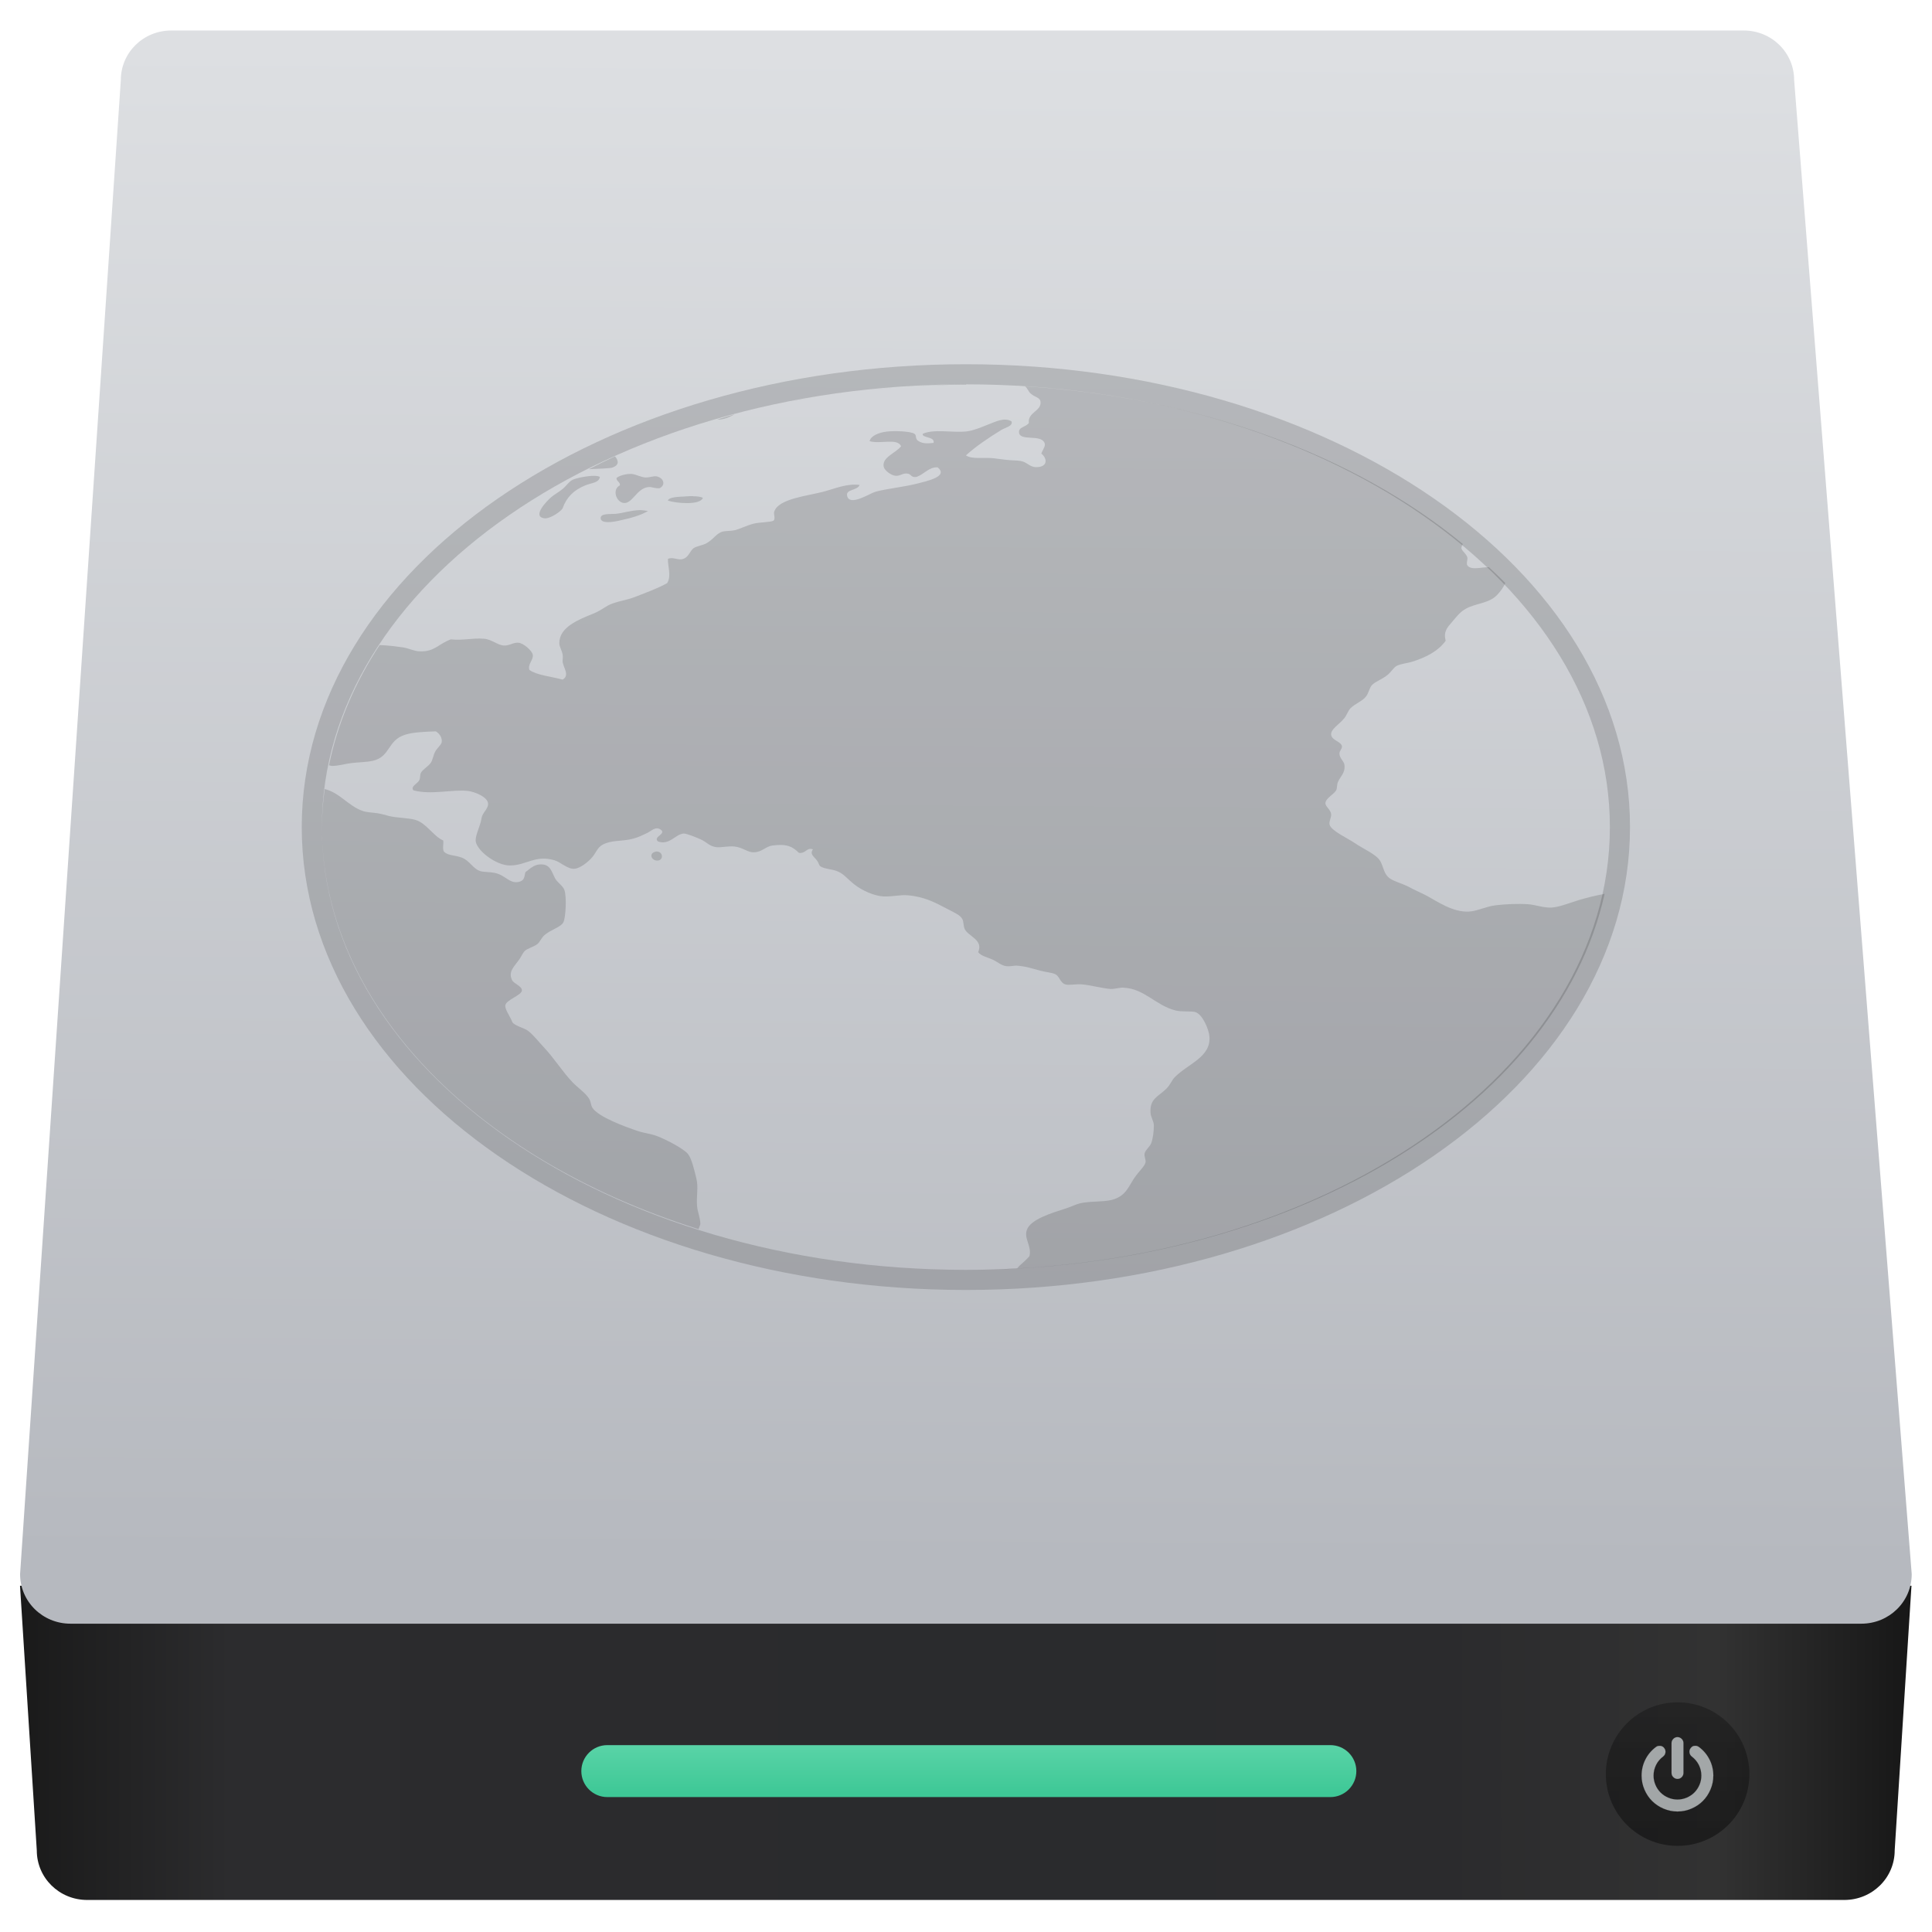
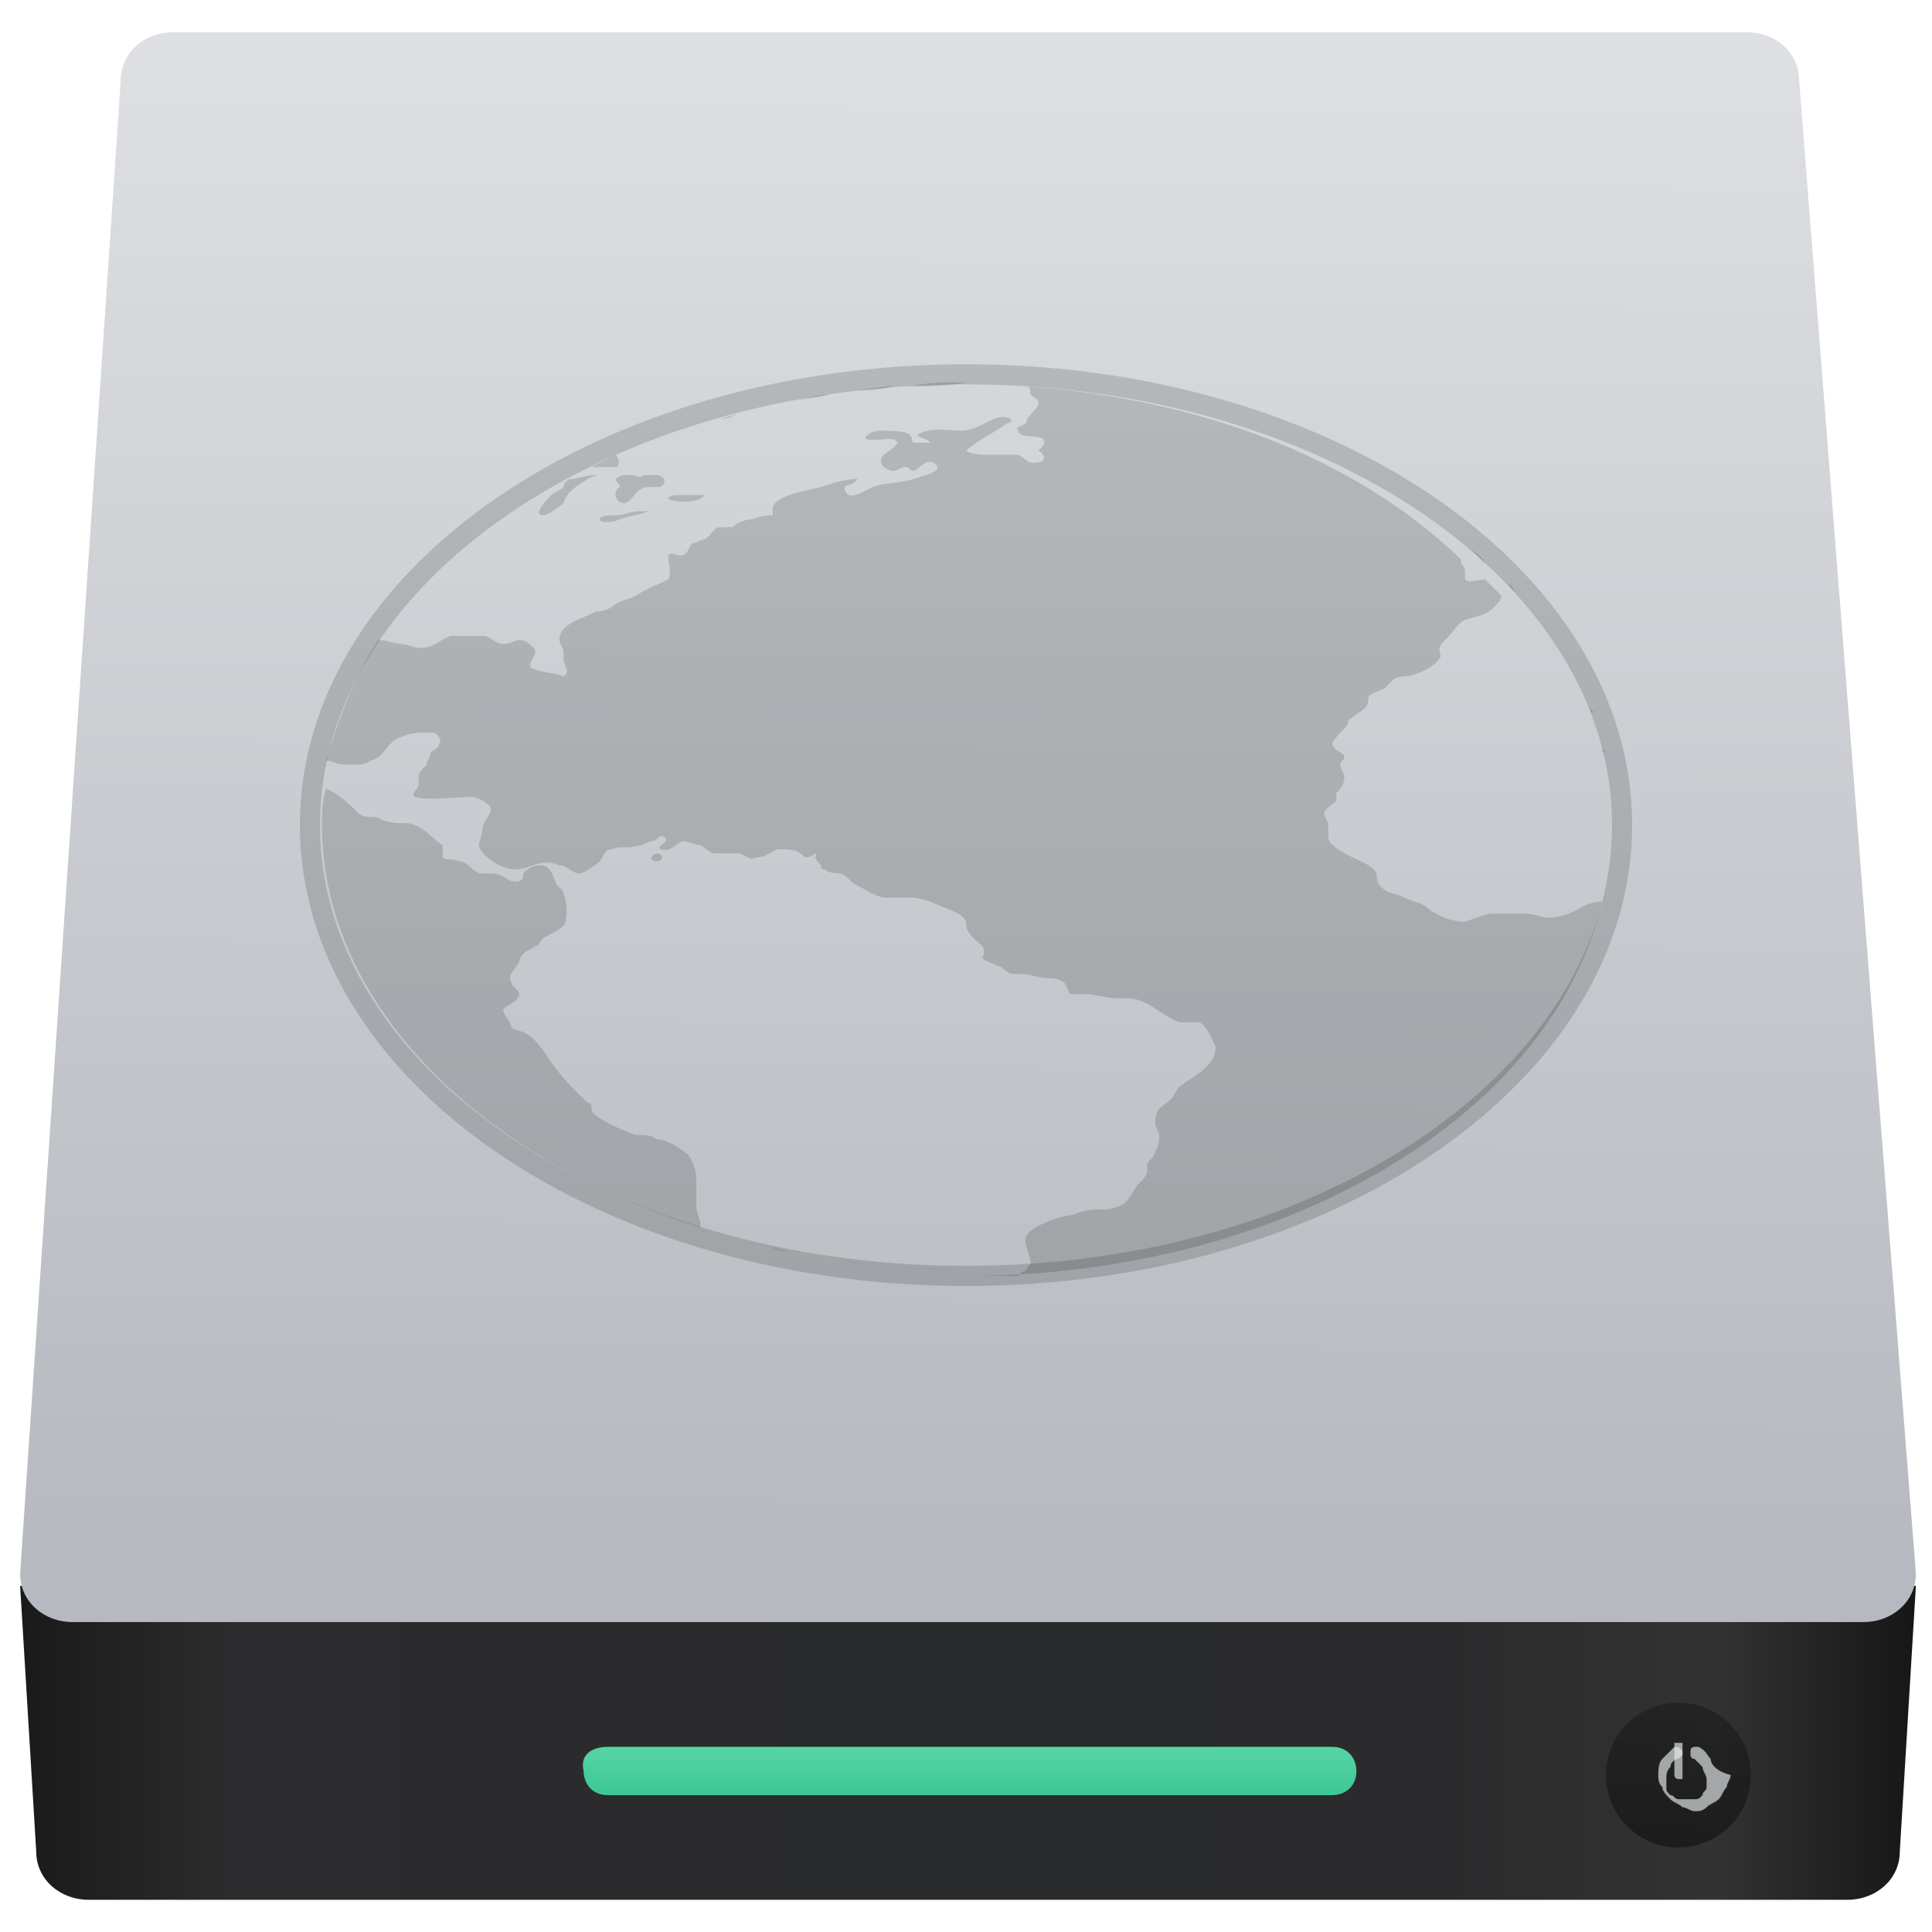
- <svg xmlns="http://www.w3.org/2000/svg" width="48" height="48" version="1.1">
-   <defs>
-     <linearGradient id="d" x1="10.094" x2="122.72" y1="107.36" y2="107.36" gradientTransform="matrix(.41725 0 0 .41031 -3.7143 -.80178)" gradientUnits="userSpaceOnUse">
-       <stop stop-color="#1a1a1a" offset="0" />
-       <stop stop-color="#2c2c2e" offset=".111" />
-       <stop stop-color="#2b2b2d" offset=".29" />
-       <stop stop-color="#2a2b2d" offset=".512" />
-       <stop stop-color="#2b2b2d" offset=".752" />
-       <stop stop-color="#323232" offset=".897" />
-       <stop stop-color="#171717" offset="1" />
+ <svg xmlns="http://www.w3.org/2000/svg" version="1.1" id="Layer_1" x="0px" y="0px" viewBox="0 0 48 48" style="enable-background:new 0 0 48 48;" xml:space="preserve">
+   <style type="text/css">
+ 	.st0{fill:url(#SVGID_1_);}
+ 	.st1{fill:url(#SVGID_2_);}
+ 	.st2{fill:url(#SVGID_3_);}
+ 	.st3{opacity:0.452;fill:url(#SVGID_4_);enable-background:new    ;}
+ 	
+ 		.st4{opacity:0.15;fill:none;stroke:#000000;stroke-width:0.5;stroke-linecap:round;stroke-linejoin:round;enable-background:new    ;}
+ 	.st5{opacity:0.668;fill:#E3E8EA;stroke:#909296;stroke-width:2.237600e-03;enable-background:new    ;}
+ 	.st6{opacity:0.15;enable-background:new    ;}
+ </style>
+   <g>
+     <linearGradient id="SVGID_1_" gradientUnits="userSpaceOnUse" x1="282.44" y1="-524.57" x2="395.066" y2="-524.57" gradientTransform="matrix(0.4173 0 0 -0.4103 -117.3505 -171.9355)">
+       <stop offset="0" style="stop-color:#1A1A1A" />
+       <stop offset="0.111" style="stop-color:#2C2C2E" />
+       <stop offset="0.29" style="stop-color:#2B2B2D" />
+       <stop offset="0.512" style="stop-color:#2A2B2D" />
+       <stop offset="0.752" style="stop-color:#2B2B2D" />
+       <stop offset="0.897" style="stop-color:#323232" />
+       <stop offset="1" style="stop-color:#171717" />
    </linearGradient>
-     <linearGradient id="a" x1="449.43" x2="449.55" y1="540.75" y2="518.41" gradientTransform="matrix(1.6796 0 0 1.6796 -731.65 -869.47)" gradientUnits="userSpaceOnUse">
-       <stop stop-color="#b6b9bf" offset="0" />
-       <stop stop-color="#dddfe2" offset="1" />
+     <path class="st0" d="M0.5,39.4L0.9,46c0,0.7,0.6,1.2,1.3,1.2h43.7c0.7,0,1.3-0.5,1.3-1.2l0.4-6.6H0.5z" />
+     <linearGradient id="SVGID_2_" gradientUnits="userSpaceOnUse" x1="370.997" y1="-359.251" x2="371.117" y2="-336.911" gradientTransform="matrix(1.6796 0 0 -1.6796 -599.1281 -564.62)">
+       <stop offset="0" style="stop-color:#B6B9BF" />
+       <stop offset="1" style="stop-color:#DDDFE2" />
    </linearGradient>
-     <linearGradient id="c" x1="451.02" x2="451.02" y1="544.15" y2="543.09" gradientTransform="matrix(.84888 0 0 1.6796 -357.98 -869.39)" gradientUnits="userSpaceOnUse">
-       <stop stop-color="#3ec896" offset="0" />
-       <stop stop-color="#66d9af" offset="1" />
+     <path class="st1" d="M4.3,0.8h39.1c0.7,0,1.3,0.5,1.3,1.2l2.9,37.1c0,0.7-0.6,1.2-1.3,1.2H1.8c-0.7,0-1.3-0.5-1.3-1.2L3,2   C3,1.3,3.6,0.8,4.3,0.8L4.3,0.8z" />
+     <linearGradient id="SVGID_3_" gradientUnits="userSpaceOnUse" x1="484.779" y1="-362.649" x2="484.779" y2="-361.589" gradientTransform="matrix(0.8489 0 0 -1.6796 -387.4484 -564.54)">
+       <stop offset="0" style="stop-color:#3EC896" />
+       <stop offset="1" style="stop-color:#66D9AF" />
    </linearGradient>
-     <linearGradient id="b" x1="467.17" x2="467.17" y1="546.85" y2="544.72" gradientTransform="matrix(1.6796 0 0 1.6796 -742.87 -872.84)" gradientUnits="userSpaceOnUse">
-       <stop stop-color="#040404" offset="0" />
-       <stop stop-color="#121212" stop-opacity=".908" offset="1" />
+     <path class="st2" d="M15.1,43.4h18c0.4,0,0.6,0.3,0.6,0.6v0c0,0.4-0.3,0.6-0.6,0.6h-18c-0.4,0-0.6-0.3-0.6-0.6v0   C14.4,43.6,14.7,43.4,15.1,43.4z" />
+     <linearGradient id="SVGID_4_" gradientUnits="userSpaceOnUse" x1="388.204" y1="-365.348" x2="388.204" y2="-363.218" gradientTransform="matrix(1.6796 0 0 -1.6796 -610.348 -567.9901)">
+       <stop offset="0" style="stop-color:#040404" />
+       <stop offset="1" style="stop-color:#121212;stop-opacity:0.908" />
    </linearGradient>
-   </defs>
-   <g stroke-width="1.581">
-     <path d="m0.497 39.397 0.417 6.576c0 0.682 0.558 1.231 1.252 1.231h43.655c0.693 0 1.252-0.549 1.252-1.231l0.417-6.576z" fill="url(#d)" />
-     <path d="m4.256 0.758h39.067c0.693 0 1.252 0.549 1.252 1.231l2.921 37.12c0 0.682-0.558 1.231-1.252 1.231h-44.493c-0.693 0-1.252-0.549-1.252-1.231l2.503-37.12c0-0.682 0.558-1.231 1.252-1.231z" fill="url(#a)" />
-     <rect x="14.443" y="43.357" width="19.255" height="1.291" ry=".646" fill="url(#c)" />
-     <circle cx="41.68" cy="44.077" r="1.783" fill="url(#b)" opacity=".452" />
+     <circle class="st3" cx="41.7" cy="44.1" r="1.8" />
  </g>
-   <ellipse cx="23.997" cy="20.549" rx="16.25" ry="11.25" fill="none" opacity=".15" stroke="#000" stroke-linecap="round" stroke-linejoin="round" stroke-width=".5" style="paint-order:normal" />
-   <path d="m41.677 44.197c0.04 0 0.075-0.014 0.104-0.044 0.029-0.029 0.044-0.065 0.044-0.104v-0.743c0-0.041-0.015-0.074-0.044-0.104-0.029-0.029-0.064-0.044-0.104-0.044s-0.075 0.014-0.104 0.044c-0.029 0.029-0.044 0.064-0.044 0.104v0.743c0 0.04 0.015 0.076 0.044 0.104s0.064 0.044 0.104 0.044z" fill="#e3e8ea" opacity=".668" stroke="#909296" stroke-width=".002" />
-   <path d="m42.473 43.717c-0.062-0.125-0.15-0.229-0.263-0.313-0.033-0.025-0.069-0.035-0.11-0.029-0.041 0-0.073 0.025-0.097 0.058-0.025 0.032-0.034 0.07-0.028 0.109 0.006 0.041 0.025 0.073 0.057 0.098 0.076 0.058 0.134 0.127 0.176 0.21 0.041 0.083 0.062 0.171 0.062 0.265 0 0.08-0.016 0.157-0.047 0.23-0.031 0.073-0.074 0.136-0.127 0.19-0.053 0.053-0.117 0.096-0.19 0.127-0.073 0.031-0.15 0.047-0.23 0.047s-0.157-0.016-0.23-0.047c-0.073-0.031-0.136-0.073-0.19-0.127-0.053-0.053-0.096-0.116-0.127-0.19-0.031-0.073-0.047-0.15-0.047-0.23 0-0.094 0.021-0.182 0.062-0.265 0.041-0.083 0.1-0.153 0.176-0.21 0.032-0.025 0.052-0.058 0.057-0.098 0.006-0.041-0.004-0.077-0.028-0.109-0.024-0.034-0.056-0.053-0.097-0.058-0.041 0-0.078 0-0.111 0.029-0.113 0.084-0.201 0.189-0.263 0.313s-0.093 0.257-0.093 0.398c0 0.121 0.024 0.236 0.071 0.346 0.047 0.11 0.111 0.205 0.19 0.284 0.08 0.079 0.174 0.143 0.284 0.19 0.11 0.047 0.225 0.071 0.346 0.071s0.236-0.024 0.346-0.071 0.205-0.11 0.284-0.19c0.08-0.079 0.143-0.174 0.19-0.284 0.047-0.11 0.071-0.225 0.071-0.346 0-0.141-0.031-0.273-0.093-0.398z" fill="#e3e8ea" opacity=".668" stroke="#909296" stroke-width=".002" />
-   <path d="m24.004 9.549a16.037 11 0 0 0-1.423 0.055c0.468-0.029 0.942-0.047 1.421-0.047l2e-3 -0.008zm1.462 0.049c0.059 0.041 0.085 0.131 0.137 0.176 0.104 0.096 0.231 0.097 0.247 0.199 0.038 0.243-0.322 0.263-0.288 0.535-0.074 0.105-0.259 0.098-0.245 0.238 0.024 0.213 0.49 0.053 0.617 0.227 0.068 0.093-0.012 0.162-0.063 0.295 0.16 0.13 0.157 0.338-0.125 0.338-0.171 0-0.218-0.124-0.392-0.154-0.096-0.016-0.225-0.012-0.348-0.027-0.105-0.011-0.231-0.029-0.331-0.041-0.254-0.022-0.527 0.03-0.677-0.07 0.245-0.223 0.57-0.443 0.885-0.635 0.094-0.057 0.293-0.095 0.247-0.211-0.175-0.105-0.391 0.007-0.556 0.07-0.174 0.066-0.379 0.162-0.576 0.182-0.341 0.034-0.793-0.068-1.071 0.057-0.039 0.106 0.315 0.066 0.266 0.227-0.136 0.014-0.265 0.023-0.37-0.043-0.099-0.059-0.042-0.146-0.104-0.184-0.106-0.066-0.504-0.076-0.681-0.055-0.216 0.024-0.407 0.111-0.433 0.238 0.26 0.082 0.689-0.086 0.783 0.127-0.142 0.176-0.478 0.272-0.433 0.508 0.018 0.09 0.176 0.213 0.29 0.225 0.114 0.014 0.177-0.067 0.288-0.055 0.117 0.008 0.09 0.102 0.227 0.086 0.198-0.058 0.309-0.252 0.536-0.24 0.273 0.226-0.247 0.338-0.536 0.41-0.33 0.082-0.761 0.125-1.012 0.197-0.132 0.037-0.629 0.366-0.699 0.111-0.05-0.184 0.247-0.13 0.309-0.281-0.319-0.042-0.618 0.094-0.908 0.17-0.414 0.107-1.114 0.176-1.214 0.494-0.022 0.064 0.04 0.183-0.022 0.225-0.049 0.035-0.346 0.039-0.476 0.07-0.199 0.047-0.371 0.145-0.493 0.168-0.093 0.018-0.229 0.016-0.288 0.031-0.164 0.044-0.225 0.194-0.413 0.295-0.077 0.042-0.245 0.074-0.307 0.115-0.107 0.073-0.123 0.254-0.311 0.281-0.12 0.007-0.218-0.06-0.331-0.014-0.01 0.18 0.093 0.424-0.02 0.605-0.244 0.136-0.512 0.231-0.824 0.352-0.173 0.066-0.328 0.082-0.536 0.154-0.148 0.051-0.282 0.173-0.452 0.242-0.393 0.158-0.871 0.345-0.867 0.746 9.72e-4 0.087 0.066 0.179 0.082 0.281 0.013 0.06-0.003 0.119 0 0.184 0.024 0.147 0.181 0.336 0 0.438-0.277-0.078-0.63-0.105-0.824-0.24-0.053-0.139 0.108-0.254 0.082-0.381-0.02-0.102-0.229-0.282-0.35-0.295-0.125-0.016-0.24 0.08-0.37 0.068-0.154-0.008-0.296-0.152-0.493-0.168-0.29-0.023-0.503 0.047-0.824 0.016-0.311 0.114-0.402 0.316-0.783 0.297-0.134-6e-3 -0.26-0.077-0.415-0.1-0.161-0.022-0.396-0.052-0.57-0.055a16.037 11 0 0 0-1.257 2.986c0.026 0.007 0.054 0.015 0.074 0.016 0.151 0.002 0.329-0.052 0.476-0.07 0.17-0.022 0.382-0.022 0.536-0.057 0.445-0.098 0.359-0.51 0.805-0.648 0.195-0.06 0.419-0.071 0.762-0.084 0.109 0.063 0.161 0.173 0.147 0.268-0.012 0.072-0.11 0.138-0.164 0.24-0.046 0.09-0.058 0.196-0.104 0.268-0.061 0.095-0.2 0.164-0.249 0.254-0.028 0.058-0.012 0.13-0.039 0.182-0.047 0.093-0.229 0.158-0.145 0.254 0.441 0.121 0.976-0.032 1.361 0.016 0.162 0.02 0.497 0.153 0.493 0.324-0.002 0.128-0.142 0.213-0.164 0.354-0.024 0.176-0.142 0.392-0.145 0.535-0.018 0.234 0.502 0.649 0.865 0.637 0.392-0.004 0.621-0.269 1.092-0.129 0.157 0.046 0.323 0.223 0.495 0.211 0.143-0.007 0.357-0.178 0.452-0.297 0.116-0.144 0.126-0.265 0.331-0.338 0.221-0.078 0.396-0.041 0.679-0.113 0.126-0.032 0.234-0.088 0.348-0.141 0.1-0.047 0.206-0.171 0.331-0.086 0.164 0.113-0.201 0.177-0.063 0.297 0.286 0.104 0.433-0.185 0.64-0.197 0.066-0.002 0.295 0.089 0.413 0.141 0.161 0.072 0.216 0.172 0.392 0.197 0.113 0.016 0.294-0.031 0.452-0.016 0.21 0.02 0.334 0.155 0.493 0.143 0.194-0.004 0.288-0.146 0.454-0.168 0.364-0.046 0.498 0.028 0.658 0.184 0.18 0.02 0.184-0.145 0.348-0.088-0.091 0.123 0.032 0.181 0.104 0.283 0.047 0.066 0.04 0.112 0.084 0.141 0.098 0.065 0.289 0.063 0.433 0.127 0.152 0.065 0.237 0.187 0.411 0.324 0.179 0.14 0.481 0.283 0.72 0.295 0.226 0.008 0.412-0.045 0.599-0.029 0.426 0.036 0.69 0.183 0.989 0.34 0.166 0.088 0.318 0.148 0.372 0.254 0.038 0.073 0.019 0.171 0.063 0.254 0.091 0.175 0.464 0.261 0.329 0.564 0.062 0.089 0.201 0.119 0.35 0.182 0.119 0.049 0.221 0.152 0.35 0.168 0.084 0.01 0.175-0.014 0.247-0.014 0.234 0.012 0.394 0.073 0.597 0.125 0.126 0.035 0.289 0.047 0.372 0.088 0.105 0.048 0.118 0.209 0.247 0.252 0.084 0.03 0.271-0.012 0.411 0 0.221 0.018 0.523 0.103 0.722 0.115 0.121 0.001 0.221-0.043 0.329-0.031 0.505 0.026 0.789 0.44 1.276 0.564 0.151 0.041 0.391 0.01 0.495 0.041 0.182 0.054 0.338 0.438 0.35 0.607 0.042 0.513-0.533 0.675-0.865 1.014-0.069 0.071-0.106 0.185-0.206 0.283-0.198 0.199-0.418 0.24-0.392 0.605 0.006 0.101 0.082 0.198 0.082 0.311 0 0.136-0.02 0.314-0.065 0.436-0.035 0.094-0.146 0.169-0.164 0.254-0.017 0.086 0.037 0.153 0.022 0.227-0.018 0.081-0.135 0.195-0.225 0.311-0.19 0.241-0.231 0.522-0.617 0.619-0.227 0.056-0.537 0.026-0.785 0.084-0.1 0.024-0.227 0.087-0.35 0.127-0.359 0.114-0.869 0.27-0.967 0.523-0.088 0.225 0.122 0.405 0.061 0.662-0.064 0.077-0.15 0.151-0.247 0.238-0.023 0.022-0.04 0.045-0.059 0.066-0.414 0.024-0.832 0.039-1.255 0.039a16.037 11 0 0 0 0.016 0 16.037 11 0 0 0 15.834-9.344c-0.244 0.045-0.468 0.105-0.65 0.158-0.235 0.072-0.473 0.172-0.679 0.184-0.196 6e-3 -0.387-0.071-0.576-0.084-0.246-0.017-0.563-0.003-0.807 0.027-0.237 0.029-0.449 0.144-0.658 0.156-0.4 0.021-0.779-0.248-1.03-0.383-0.153-0.082-0.311-0.147-0.454-0.225-0.154-0.083-0.354-0.132-0.474-0.211-0.163-0.108-0.162-0.295-0.247-0.438-0.1-0.168-0.405-0.29-0.638-0.449-0.174-0.119-0.575-0.298-0.619-0.451-0.023-0.078 0.043-0.171 0.039-0.256-0.011-0.124-0.145-0.192-0.143-0.281 0.004-0.124 0.217-0.22 0.268-0.324 0.027-0.053 0.014-0.129 0.041-0.197 0.058-0.143 0.193-0.228 0.162-0.438-0.012-0.083-0.12-0.16-0.123-0.268-4e-3 -0.074 0.066-0.115 0.063-0.184-0.016-0.12-0.244-0.143-0.268-0.281-0.024-0.143 0.198-0.259 0.329-0.422 0.058-0.073 0.094-0.185 0.147-0.24 0.116-0.12 0.301-0.178 0.39-0.297 0.066-0.087 0.086-0.216 0.145-0.281 0.076-0.084 0.228-0.13 0.372-0.24 0.117-0.09 0.165-0.198 0.247-0.24 0.103-0.052 0.257-0.063 0.37-0.098 0.381-0.119 0.66-0.273 0.844-0.523-0.056-0.227 0.03-0.32 0.166-0.477 0.126-0.145 0.218-0.283 0.433-0.367 0.258-0.1 0.502-0.11 0.681-0.297 0.076-0.079 0.168-0.201 0.2-0.297a16.037 11 0 0 0-0.405-0.391c-0.185-0.005-0.438 0.085-0.536-0.045-0.033-0.045 0.013-0.148 0-0.197-0.024-0.092-0.134-0.158-0.147-0.227-0.002-0.034 0.014-0.071 0.035-0.107a16.037 11 0 0 0-10.88-3.918zm-3.285 0.039a16.037 11 0 0 0-1.065 0.102c0.35-0.044 0.707-0.073 1.065-0.102zm-1.603 0.186a16.037 11 0 0 0-0.951 0.154c0.312-0.061 0.632-0.106 0.951-0.154zm-2.328 0.469a16.037 11 0 0 0-0.427 0.129c0.003 4.23e-4 0.005 2e-3 0.008 2e-3 0.13 0.008 0.291-0.053 0.419-0.131zm-2.97 1.045a16.037 11 0 0 0-0.65 0.32c0.189-0.005 0.532-0.025 0.564-0.035 0.2-0.059 0.176-0.175 0.086-0.285zm0.429 0.438c-0.164-0.01-0.332 0.048-0.392 0.1-7e-3 0.084 0.097 0.098 0.084 0.184-0.201 0.098-0.093 0.425 0.104 0.438 0.209 0.012 0.317-0.361 0.597-0.395 0.102-0.012 0.153 0.039 0.288 0.027 0.163-0.087 0.09-0.264-0.082-0.295-0.068-0.011-0.159 0.029-0.268 0.029-0.116-6e-3 -0.233-0.074-0.329-0.086h-2e-3v-2e-3zm-0.928 0.047c-0.172-0.005-0.455 0.052-0.554 0.098-0.091 0.043-0.153 0.149-0.247 0.227-0.097 0.08-0.207 0.138-0.29 0.209-0.074 0.063-0.493 0.476-0.166 0.521 0.139 0.02 0.429-0.178 0.456-0.254 0.093-0.258 0.263-0.441 0.556-0.562 0.17-0.07 0.341-0.061 0.368-0.211-0.022-0.016-0.066-0.027-0.123-0.027zm2.439 0.504c-0.104-0.004-0.222 0.014-0.317 0.014-0.135 0.008-0.297 0.029-0.309 0.098 0.214 0.069 0.802 0.118 0.869-0.068-0.043-0.028-0.138-0.041-0.243-0.041zm-1.333 0.346v2e-3c-0.211 0.005-0.409 0.075-0.589 0.092-0.143 0.012-0.404-0.02-0.372 0.127 0.027 0.119 0.298 0.078 0.454 0.043 0.326-0.071 0.531-0.132 0.72-0.24-0.073-0.011-0.144-0.023-0.213-0.023zm20.569 0.932c0.142 0.121 0.279 0.245 0.413 0.371a16.037 11 0 0 0-0.413-0.371zm1.002 0.938c0.072 0.075 0.138 0.154 0.208 0.23a16.037 11 0 0 0-0.208-0.23zm0.754 0.881c0.062 0.081 0.125 0.16 0.184 0.242a16.037 11 0 0 0-0.184-0.242zm1.239 2.115c0.026 0.062 0.048 0.125 0.072 0.188a16.037 11 0 0 0-0.072-0.188zm0.339 0.996c0.02 0.075 0.045 0.149 0.063 0.225a16.037 11 0 0 0-0.063-0.225zm-31.724 1.072a16.037 11 0 0 0-0.069 0.945 16.037 11 0 0 0 9.362 9.988c0.003-0.052 0.042-0.09 0.041-0.141-0.003-0.145-0.07-0.291-0.082-0.436-0.02-0.268 0.042-0.458-0.022-0.705-0.048-0.187-0.109-0.473-0.208-0.592-0.11-0.131-0.543-0.355-0.762-0.439-0.144-0.056-0.319-0.073-0.476-0.125-0.336-0.113-0.984-0.351-1.131-0.578-0.042-0.066-0.037-0.151-0.082-0.225-0.09-0.145-0.279-0.271-0.413-0.41-0.254-0.266-0.457-0.6-0.718-0.875-0.132-0.139-0.249-0.298-0.394-0.408-0.085-0.065-0.356-0.126-0.39-0.225-0.047-0.13-0.189-0.311-0.166-0.41 0.03-0.135 0.412-0.245 0.411-0.367-5.56e-4 -0.104-0.201-0.163-0.245-0.252-0.104-0.215 0.06-0.342 0.184-0.521 0.042-0.059 0.083-0.154 0.125-0.197 0.075-0.078 0.226-0.1 0.327-0.184 0.056-0.047 0.091-0.144 0.164-0.211 0.157-0.142 0.411-0.198 0.476-0.326 0.055-0.105 0.087-0.628 0.023-0.803-0.036-0.102-0.174-0.185-0.227-0.281-0.093-0.17-0.116-0.364-0.372-0.352-0.158 0.002-0.269 0.12-0.37 0.195-0.025 0.1-0.013 0.209-0.166 0.24-0.234 0.047-0.324-0.169-0.597-0.225-0.109-0.023-0.28-0.019-0.348-0.041-0.199-0.061-0.263-0.262-0.474-0.34-0.176-0.064-0.328-0.043-0.435-0.143-0.047-0.068-0.007-0.19-0.02-0.281-0.226-0.09-0.419-0.427-0.681-0.508-0.174-0.054-0.442-0.048-0.66-0.098-0.103-0.025-0.183-0.054-0.29-0.07-0.132-0.019-0.267-0.021-0.37-0.057-0.352-0.119-0.572-0.458-0.948-0.545zm8.267 1.549c-0.02 0-0.043-2.82e-4 -0.069 0.012-0.15 0.047-0.072 0.228 0.082 0.213 0.143-0.016 0.126-0.211-0.014-0.223v-2e-3zm23.664 0.406c-0.011 0.081-0.026 0.16-0.039 0.24a16.037 11 0 0 0 0.039-0.24zm-20.784 9.479a16.037 11 0 0 0 0.444 0.084c-0.148-0.029-0.298-0.053-0.444-0.084zm1.543 0.277a16.037 11 0 0 0 0.695 0.078c-0.232-0.026-0.466-0.046-0.695-0.078zm1.607 0.172a16.037 11 0 0 0 1.331 0.051c-0.448-0.006-0.893-0.02-1.331-0.051z" opacity=".15" stroke-width="1.581" />
+   <ellipse class="st4" cx="24" cy="20.5" rx="16.3" ry="11.2" />
+   <path class="st5" d="M41.7,44.2c0,0,0.1,0,0.1,0c0,0,0-0.1,0-0.1v-0.7c0,0,0-0.1,0-0.1c0,0-0.1,0-0.1,0s-0.1,0-0.1,0  c0,0,0,0.1,0,0.1V44c0,0,0,0.1,0,0.1S41.6,44.2,41.7,44.2z" />
+   <path class="st5" d="M42.5,43.7c-0.1-0.1-0.1-0.2-0.3-0.3c0,0-0.1,0-0.1,0c0,0-0.1,0-0.1,0.1c0,0,0,0.1,0,0.1c0,0,0,0.1,0.1,0.1  c0.1,0.1,0.1,0.1,0.2,0.2c0,0.1,0.1,0.2,0.1,0.3c0,0.1,0,0.2,0,0.2c0,0.1-0.1,0.1-0.1,0.2c-0.1,0.1-0.1,0.1-0.2,0.1  c-0.1,0-0.1,0-0.2,0s-0.2,0-0.2,0c-0.1,0-0.1-0.1-0.2-0.1c-0.1-0.1-0.1-0.1-0.1-0.2c0-0.1,0-0.1,0-0.2c0-0.1,0-0.2,0.1-0.3  c0-0.1,0.1-0.2,0.2-0.2c0,0,0.1-0.1,0.1-0.1c0,0,0-0.1,0-0.1c0,0-0.1-0.1-0.1-0.1c0,0-0.1,0-0.1,0c-0.1,0.1-0.2,0.2-0.3,0.3  s-0.1,0.3-0.1,0.4c0,0.1,0,0.2,0.1,0.3c0,0.1,0.1,0.2,0.2,0.3c0.1,0.1,0.2,0.1,0.3,0.2c0.1,0,0.2,0.1,0.3,0.1s0.2,0,0.3-0.1  s0.2-0.1,0.3-0.2c0.1-0.1,0.1-0.2,0.2-0.3c0-0.1,0.1-0.2,0.1-0.3C42.6,44,42.5,43.8,42.5,43.7L42.5,43.7z" />
+   <path class="st6" d="M24,9.5c-0.5,0-1,0-1.4,0.1C23,9.6,23.5,9.6,24,9.5L24,9.5L24,9.5z M25.5,9.6c0.1,0,0.1,0.1,0.1,0.2  c0.1,0.1,0.2,0.1,0.2,0.2c0,0.2-0.3,0.3-0.3,0.5c-0.1,0.1-0.3,0.1-0.2,0.2c0,0.2,0.5,0.1,0.6,0.2c0.1,0.1,0,0.2-0.1,0.3  c0.2,0.1,0.2,0.3-0.1,0.3c-0.2,0-0.2-0.1-0.4-0.2c-0.1,0-0.2,0-0.3,0c-0.1,0-0.2,0-0.3,0c-0.3,0-0.5,0-0.7-0.1  c0.2-0.2,0.6-0.4,0.9-0.6c0.1-0.1,0.3-0.1,0.2-0.2c-0.2-0.1-0.4,0-0.6,0.1c-0.2,0.1-0.4,0.2-0.6,0.2c-0.3,0-0.8-0.1-1.1,0.1  c0,0.1,0.3,0.1,0.3,0.2c-0.1,0-0.3,0-0.4,0c-0.1-0.1,0-0.1-0.1-0.2c-0.1-0.1-0.5-0.1-0.7-0.1c-0.2,0-0.4,0.1-0.4,0.2  c0.3,0.1,0.7-0.1,0.8,0.1c-0.1,0.2-0.5,0.3-0.4,0.5c0,0.1,0.2,0.2,0.3,0.2c0.1,0,0.2-0.1,0.3-0.1c0.1,0,0.1,0.1,0.2,0.1  c0.2-0.1,0.3-0.3,0.5-0.2c0.3,0.2-0.2,0.3-0.5,0.4c-0.3,0.1-0.8,0.1-1,0.2c-0.1,0-0.6,0.4-0.7,0.1c-0.1-0.2,0.2-0.1,0.3-0.3  c-0.3,0-0.6,0.1-0.9,0.2c-0.4,0.1-1.1,0.2-1.2,0.5c0,0.1,0,0.2,0,0.2c0,0-0.3,0-0.5,0.1c-0.2,0-0.4,0.1-0.5,0.2c-0.1,0-0.2,0-0.3,0  c-0.2,0-0.2,0.2-0.4,0.3c-0.1,0-0.2,0.1-0.3,0.1c-0.1,0.1-0.1,0.3-0.3,0.3c-0.1,0-0.2-0.1-0.3,0c0,0.2,0.1,0.4,0,0.6  c-0.2,0.1-0.5,0.2-0.8,0.4c-0.2,0.1-0.3,0.1-0.5,0.2c-0.1,0.1-0.3,0.2-0.5,0.2c-0.4,0.2-0.9,0.3-0.9,0.7c0,0.1,0.1,0.2,0.1,0.3  c0,0.1,0,0.1,0,0.2c0,0.1,0.2,0.3,0,0.4c-0.3-0.1-0.6-0.1-0.8-0.2c-0.1-0.1,0.1-0.3,0.1-0.4c0-0.1-0.2-0.3-0.4-0.3  c-0.1,0-0.2,0.1-0.4,0.1c-0.2,0-0.3-0.2-0.5-0.2c-0.3,0-0.5,0-0.8,0c-0.3,0.1-0.4,0.3-0.8,0.3c-0.1,0-0.3-0.1-0.4-0.1  c-0.2,0-0.4-0.1-0.6-0.1c-0.6,0.9-1,2-1.3,3c0,0,0.1,0,0.1,0C8.4,19,8.6,19,8.7,19c0.2,0,0.4,0,0.5-0.1c0.4-0.1,0.4-0.5,0.8-0.6  c0.2-0.1,0.4-0.1,0.8-0.1c0.1,0.1,0.2,0.2,0.1,0.3c0,0.1-0.1,0.1-0.2,0.2c0,0.1-0.1,0.2-0.1,0.3c-0.1,0.1-0.2,0.2-0.2,0.3  c0,0.1,0,0.1,0,0.2c0,0.1-0.2,0.2-0.1,0.3c0.4,0.1,1,0,1.4,0c0.2,0,0.5,0.2,0.5,0.3c0,0.1-0.1,0.2-0.2,0.4c0,0.2-0.1,0.4-0.1,0.5  c0,0.2,0.5,0.6,0.9,0.6c0.4,0,0.6-0.3,1.1-0.1c0.2,0,0.3,0.2,0.5,0.2c0.1,0,0.4-0.2,0.5-0.3c0.1-0.1,0.1-0.3,0.3-0.3  c0.2-0.1,0.4,0,0.7-0.1c0.1,0,0.2-0.1,0.3-0.1c0.1,0,0.2-0.2,0.3-0.1c0.2,0.1-0.2,0.2-0.1,0.3c0.3,0.1,0.4-0.2,0.6-0.2  c0.1,0,0.3,0.1,0.4,0.1c0.2,0.1,0.2,0.2,0.4,0.2c0.1,0,0.3,0,0.5,0c0.2,0,0.3,0.2,0.5,0.1c0.2,0,0.3-0.1,0.5-0.2  c0.4,0,0.5,0,0.7,0.2c0.2,0,0.2-0.1,0.3-0.1c-0.1,0.1,0,0.2,0.1,0.3c0,0.1,0,0.1,0.1,0.1c0.1,0.1,0.3,0.1,0.4,0.1  c0.2,0.1,0.2,0.2,0.4,0.3c0.2,0.1,0.5,0.3,0.7,0.3c0.2,0,0.4,0,0.6,0c0.4,0,0.7,0.2,1,0.3c0.2,0.1,0.3,0.1,0.4,0.3  c0,0.1,0,0.2,0.1,0.3c0.1,0.2,0.5,0.3,0.3,0.6c0.1,0.1,0.2,0.1,0.4,0.2c0.1,0,0.2,0.2,0.4,0.2c0.1,0,0.2,0,0.2,0  c0.2,0,0.4,0.1,0.6,0.1c0.1,0,0.3,0,0.4,0.1c0.1,0,0.1,0.2,0.2,0.3c0.1,0,0.3,0,0.4,0c0.2,0,0.5,0.1,0.7,0.1c0.1,0,0.2,0,0.3,0  c0.5,0,0.8,0.4,1.3,0.6c0.2,0,0.4,0,0.5,0c0.2,0.1,0.3,0.4,0.4,0.6c0,0.5-0.5,0.7-0.9,1c-0.1,0.1-0.1,0.2-0.2,0.3  c-0.2,0.2-0.4,0.2-0.4,0.6c0,0.1,0.1,0.2,0.1,0.3c0,0.1,0,0.3-0.1,0.4c0,0.1-0.1,0.2-0.2,0.3c0,0.1,0,0.2,0,0.2  c0,0.1-0.1,0.2-0.2,0.3c-0.2,0.2-0.2,0.5-0.6,0.6c-0.2,0.1-0.5,0-0.8,0.1c-0.1,0-0.2,0.1-0.4,0.1c-0.4,0.1-0.9,0.3-1,0.5  c-0.1,0.2,0.1,0.4,0.1,0.7c-0.1,0.1-0.1,0.2-0.2,0.2c0,0,0,0-0.1,0.1c-0.4,0-0.8,0-1.3,0c0,0,0,0,0,0c7.9,0,14.6-4,15.8-9.3  c-0.2,0-0.5,0.1-0.6,0.2c-0.2,0.1-0.5,0.2-0.7,0.2c-0.2,0-0.4-0.1-0.6-0.1c-0.2,0-0.6,0-0.8,0c-0.2,0-0.4,0.1-0.7,0.2  c-0.4,0-0.8-0.2-1-0.4c-0.2-0.1-0.3-0.1-0.5-0.2c-0.2-0.1-0.4-0.1-0.5-0.2c-0.2-0.1-0.2-0.3-0.2-0.4c-0.1-0.2-0.4-0.3-0.6-0.4  c-0.2-0.1-0.6-0.3-0.6-0.5c0-0.1,0-0.2,0-0.3c0-0.1-0.1-0.2-0.1-0.3c0-0.1,0.2-0.2,0.3-0.3c0-0.1,0-0.1,0-0.2  c0.1-0.1,0.2-0.2,0.2-0.4c0-0.1-0.1-0.2-0.1-0.3c0-0.1,0.1-0.1,0.1-0.2c0-0.1-0.2-0.1-0.3-0.3c0-0.1,0.2-0.3,0.3-0.4  c0.1-0.1,0.1-0.2,0.1-0.2c0.1-0.1,0.3-0.2,0.4-0.3c0.1-0.1,0.1-0.2,0.1-0.3c0.1-0.1,0.2-0.1,0.4-0.2c0.1-0.1,0.2-0.2,0.2-0.2  c0.1-0.1,0.3-0.1,0.4-0.1c0.4-0.1,0.7-0.3,0.8-0.5c-0.1-0.2,0-0.3,0.2-0.5c0.1-0.1,0.2-0.3,0.4-0.4c0.3-0.1,0.5-0.1,0.7-0.3  c0.1-0.1,0.2-0.2,0.2-0.3c-0.1-0.1-0.3-0.3-0.4-0.4c-0.2,0-0.4,0.1-0.5,0c0,0,0-0.1,0-0.2c0-0.1-0.1-0.2-0.1-0.2c0,0,0-0.1,0-0.1  C33.6,11.3,29.7,9.9,25.5,9.6L25.5,9.6z M22.2,9.6c-0.4,0-0.7,0.1-1.1,0.1C21.5,9.7,21.8,9.7,22.2,9.6z M20.6,9.8  c-0.3,0-0.6,0.1-1,0.2C19.9,9.9,20.3,9.9,20.6,9.8z M18.3,10.3c-0.1,0-0.3,0.1-0.4,0.1c0,0,0,0,0,0C18,10.4,18.1,10.4,18.3,10.3  L18.3,10.3z M15.3,11.3c-0.2,0.1-0.4,0.2-0.6,0.3c0.2,0,0.5,0,0.6,0C15.4,11.6,15.4,11.4,15.3,11.3L15.3,11.3z M15.7,11.8  c-0.2,0-0.3,0-0.4,0.1c0,0.1,0.1,0.1,0.1,0.2c-0.2,0.1-0.1,0.4,0.1,0.4c0.2,0,0.3-0.4,0.6-0.4c0.1,0,0.2,0,0.3,0  c0.2-0.1,0.1-0.3-0.1-0.3c-0.1,0-0.2,0-0.3,0C15.9,11.9,15.8,11.8,15.7,11.8L15.7,11.8L15.7,11.8L15.7,11.8z M14.8,11.8  c-0.2,0-0.5,0.1-0.6,0.1c-0.1,0-0.2,0.1-0.2,0.2c-0.1,0.1-0.2,0.1-0.3,0.2c-0.1,0.1-0.5,0.5-0.2,0.5c0.1,0,0.4-0.2,0.5-0.3  c0.1-0.3,0.3-0.4,0.6-0.6c0.2-0.1,0.3-0.1,0.4-0.2C14.9,11.8,14.8,11.8,14.8,11.8L14.8,11.8z M17.2,12.3c-0.1,0-0.2,0-0.3,0  c-0.1,0-0.3,0-0.3,0.1c0.2,0.1,0.8,0.1,0.9-0.1C17.4,12.3,17.3,12.3,17.2,12.3L17.2,12.3z M15.9,12.7L15.9,12.7  c-0.2,0-0.4,0.1-0.6,0.1c-0.1,0-0.4,0-0.4,0.1c0,0.1,0.3,0.1,0.5,0c0.3-0.1,0.5-0.1,0.7-0.2C16,12.7,16,12.7,15.9,12.7L15.9,12.7z   M36.5,13.6c0.1,0.1,0.3,0.2,0.4,0.4C36.7,13.8,36.6,13.7,36.5,13.6z M37.5,14.5c0.1,0.1,0.1,0.2,0.2,0.2  C37.6,14.7,37.5,14.6,37.5,14.5z M38.2,15.4c0.1,0.1,0.1,0.2,0.2,0.2C38.3,15.6,38.3,15.5,38.2,15.4z M39.5,17.5  c0,0.1,0,0.1,0.1,0.2C39.5,17.7,39.5,17.6,39.5,17.5z M39.8,18.5c0,0.1,0,0.1,0.1,0.2C39.8,18.7,39.8,18.6,39.8,18.5z M8.1,19.6  C8,19.9,8,20.2,8,20.5c0,4.3,3.7,8.2,9.4,10c0-0.1,0-0.1,0-0.1c0-0.1-0.1-0.3-0.1-0.4c0-0.3,0-0.5,0-0.7c0-0.2-0.1-0.5-0.2-0.6  c-0.1-0.1-0.5-0.4-0.8-0.4c-0.1-0.1-0.3-0.1-0.5-0.1c-0.3-0.1-1-0.4-1.1-0.6c0-0.1,0-0.2-0.1-0.2c-0.1-0.1-0.3-0.3-0.4-0.4  c-0.3-0.3-0.5-0.6-0.7-0.9c-0.1-0.1-0.2-0.3-0.4-0.4c-0.1-0.1-0.4-0.1-0.4-0.2c0-0.1-0.2-0.3-0.2-0.4c0-0.1,0.4-0.2,0.4-0.4  c0-0.1-0.2-0.2-0.2-0.3c-0.1-0.2,0.1-0.3,0.2-0.5c0-0.1,0.1-0.2,0.1-0.2c0.1-0.1,0.2-0.1,0.3-0.2c0.1,0,0.1-0.1,0.2-0.2  c0.2-0.1,0.4-0.2,0.5-0.3c0.1-0.1,0.1-0.6,0-0.8c0-0.1-0.2-0.2-0.2-0.3c-0.1-0.2-0.1-0.4-0.4-0.4c-0.2,0-0.3,0.1-0.4,0.2  c0,0.1,0,0.2-0.2,0.2c-0.2,0-0.3-0.2-0.6-0.2c-0.1,0-0.3,0-0.3,0c-0.2-0.1-0.3-0.3-0.5-0.3c-0.2-0.1-0.3,0-0.4-0.1  c0-0.1,0-0.2,0-0.3c-0.2-0.1-0.4-0.4-0.7-0.5c-0.2-0.1-0.4,0-0.7-0.1c-0.1,0-0.2-0.1-0.3-0.1c-0.1,0-0.3,0-0.4-0.1  C8.7,20,8.4,19.7,8.1,19.6L8.1,19.6z M16.3,21.2C16.3,21.2,16.3,21.2,16.3,21.2c-0.2,0.1-0.1,0.2,0,0.2  C16.5,21.4,16.5,21.2,16.3,21.2L16.3,21.2L16.3,21.2z M40,21.6c0,0.1,0,0.2,0,0.2C40,21.7,40,21.6,40,21.6z M19.2,31  c0.1,0,0.3,0.1,0.4,0.1C19.5,31.1,19.4,31.1,19.2,31z M20.8,31.3c0.2,0,0.5,0.1,0.7,0.1C21.2,31.4,21,31.3,20.8,31.3z M22.4,31.5  c0.4,0,0.9,0,1.3,0.1C23.2,31.5,22.8,31.5,22.4,31.5z" />
</svg>
